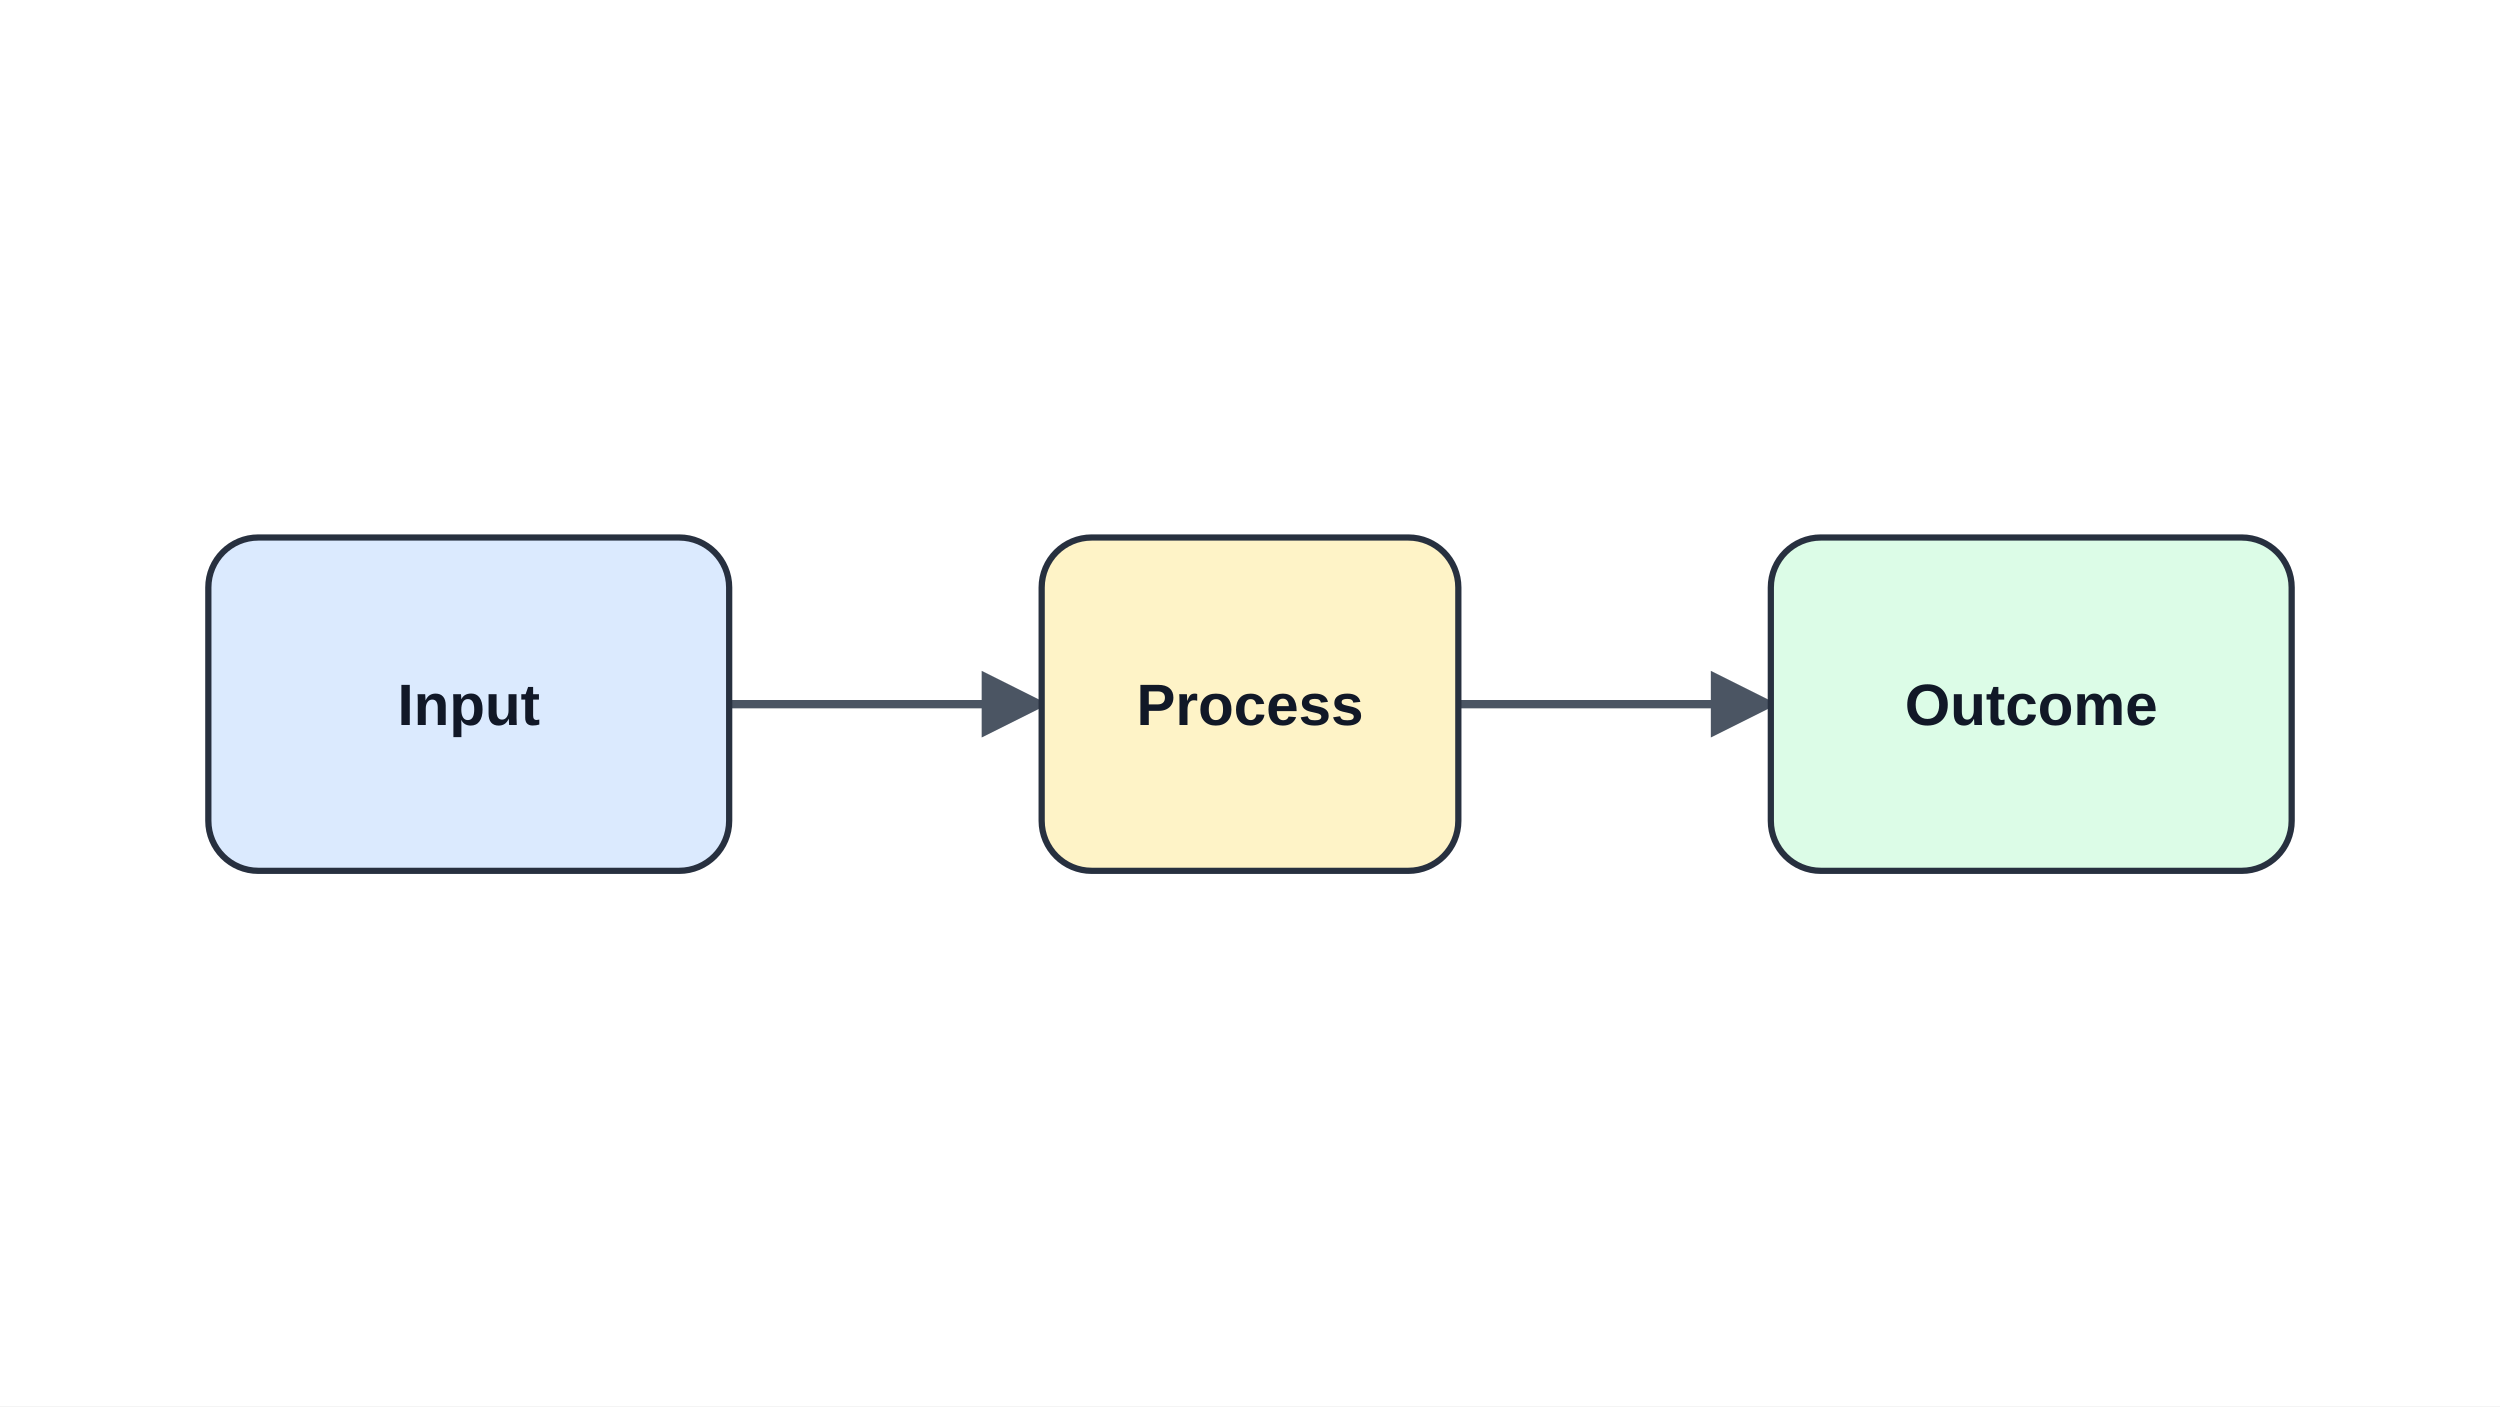
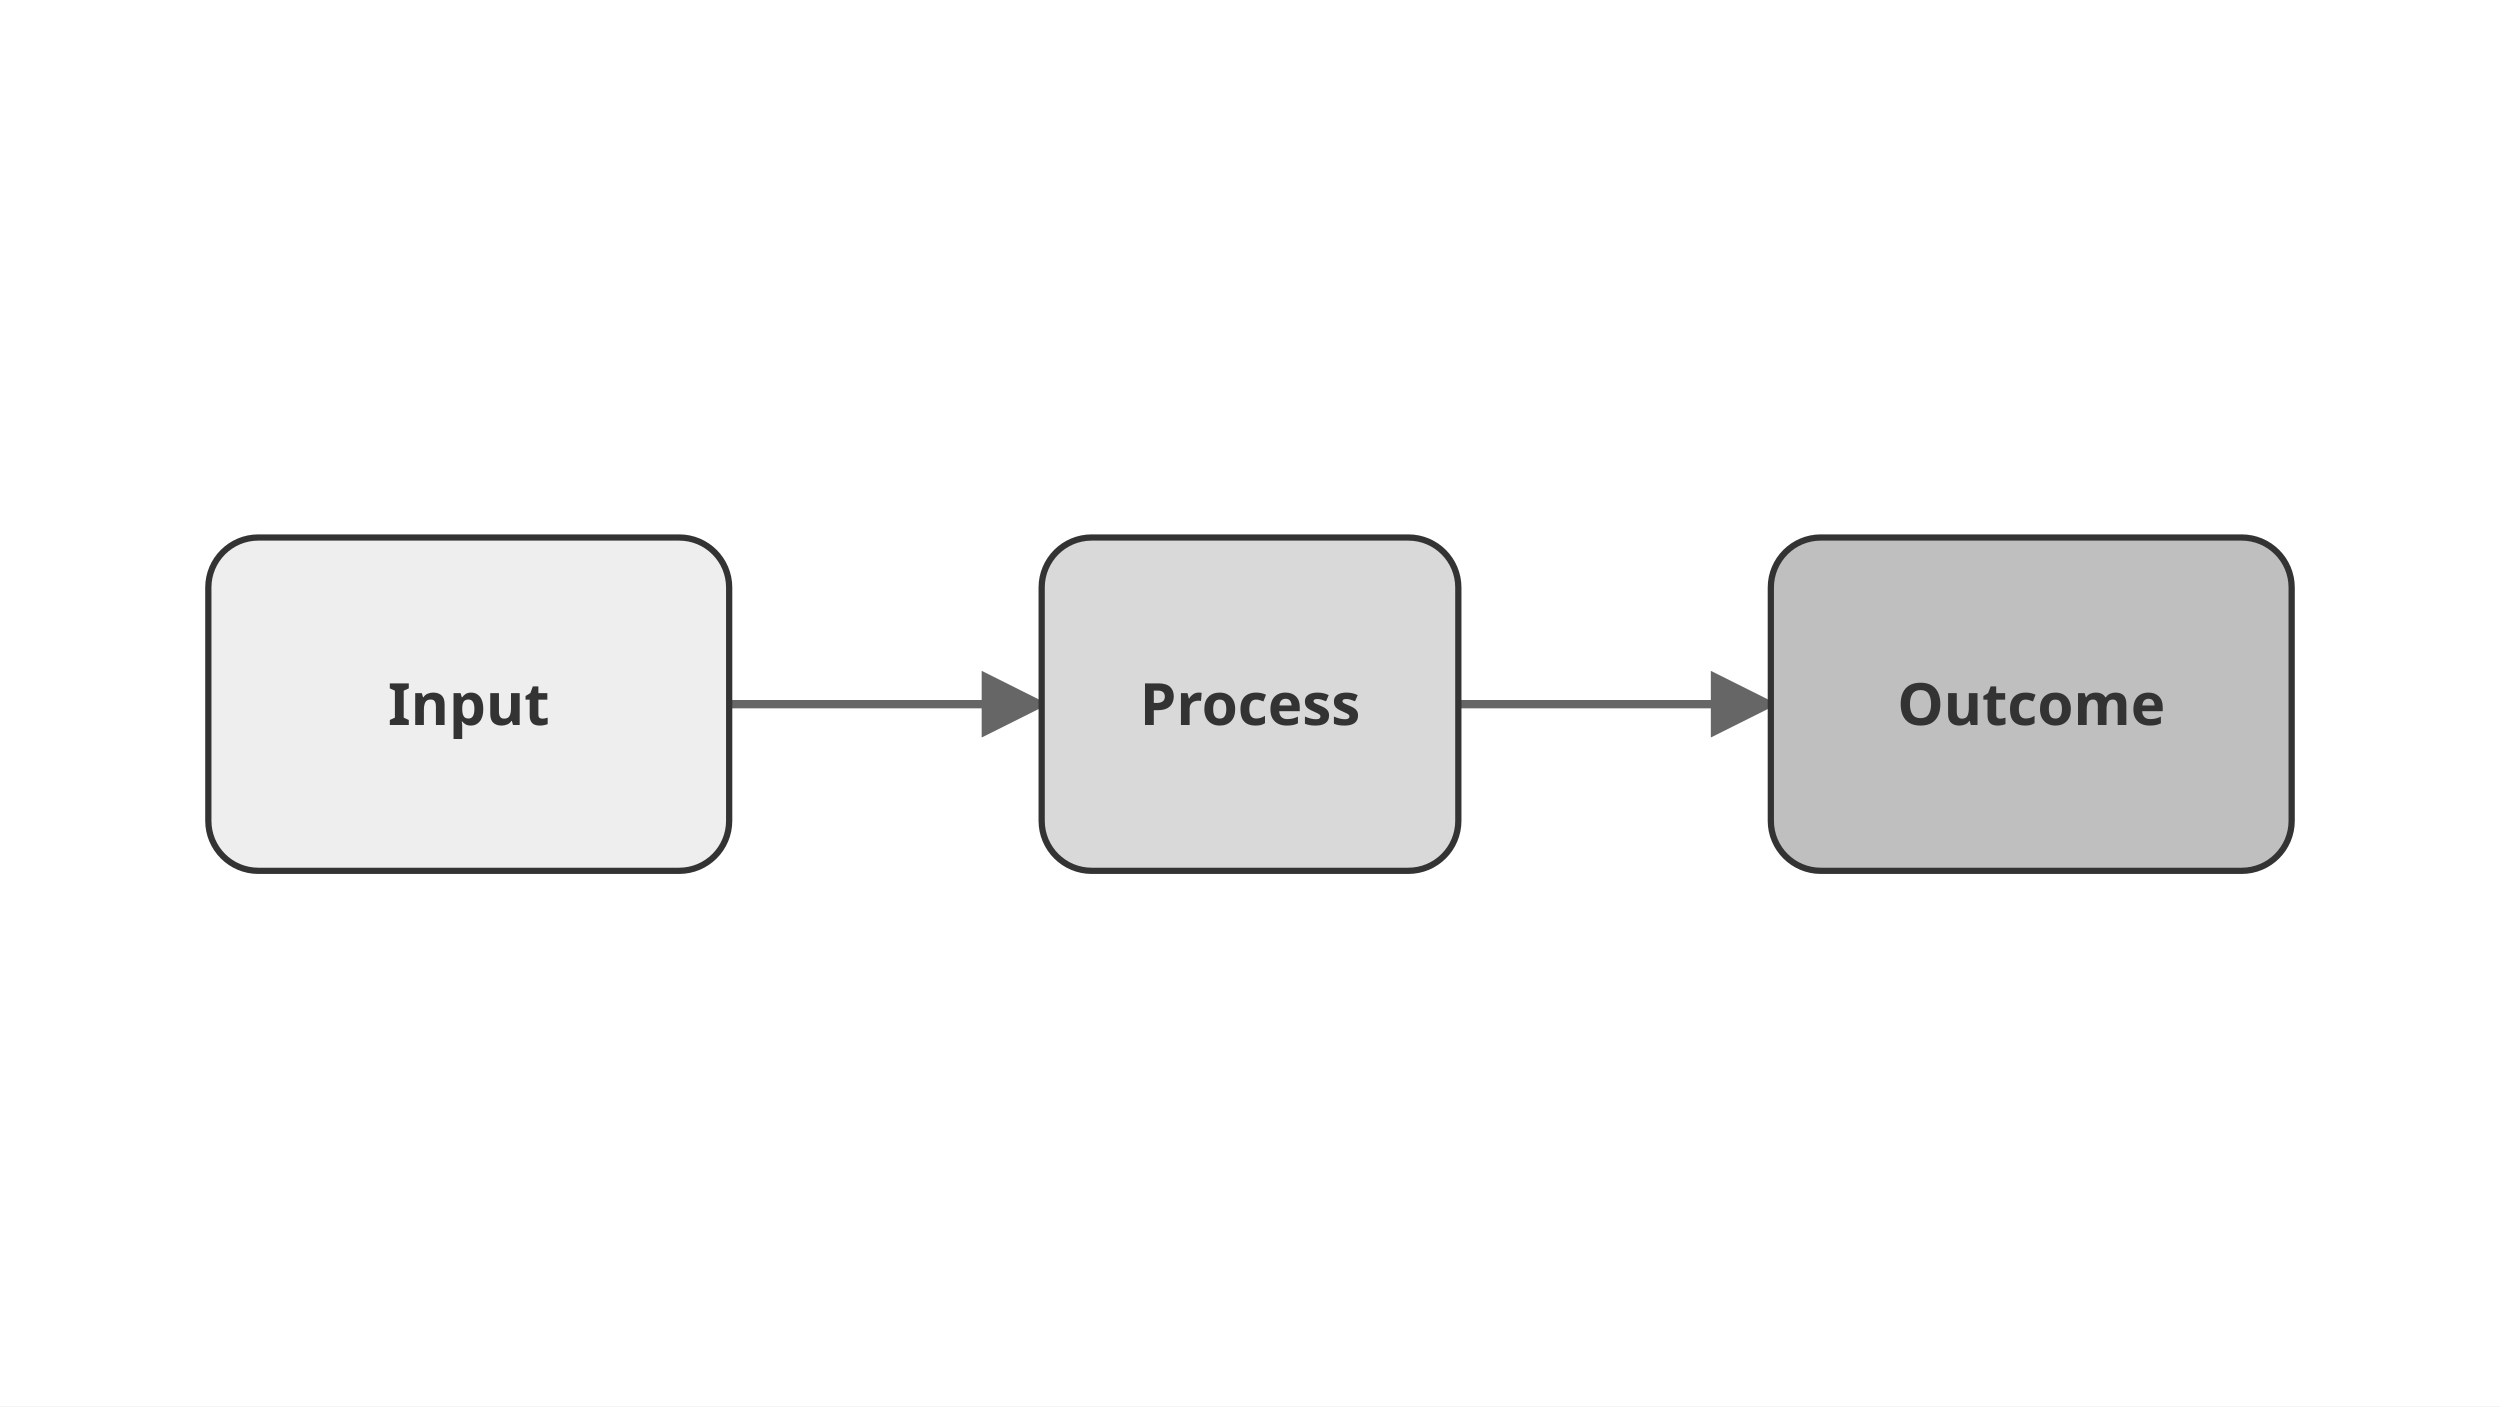
<svg xmlns="http://www.w3.org/2000/svg" viewBox="0 0 1200 675" role="img" aria-labelledby="diagram-title diagram-description">
  <style>
+     /* Token sources: design_spec.typography.labels (label font family and weight),
+        design_spec.color (paper, ink, muted, accent, tint) and
+        illustration_setup.visual_tokens.palette (role overrides: ink, paper, accent,
+        muted, neutral, process, outcome). The values below are neutral fallbacks;
+        run scripts/apply_tokens.py to write the project's tokens into this block. */
    .canvas { fill: #ffffff; }
-     .node { stroke: #27303f; stroke-width: 3; }
-     .input { fill: #dbeafe; }
-     .process { fill: #fef3c7; }
-     .outcome { fill: #dcfce7; }
-     .edge { fill: none; stroke: #4b5563; stroke-width: 4; marker-end: url(#arrowhead); }
-     .label { fill: #111827; font: 600 28px Arial, sans-serif; text-anchor: middle; }
+     .node { stroke: #333333; stroke-width: 3; }
+     .input { fill: #eeeeee; }
+     .process { fill: #d9d9d9; }
+     .outcome { fill: #bfbfbf; }
+     .edge { fill: none; stroke: #666666; stroke-width: 4; marker-end: url(#arrowhead); }
+     .arrowhead { fill: #666666; }
+     .label { fill: #333333; font-family: sans-serif; font-size: 28px; font-weight: 600; text-anchor: middle; }
  </style>
  <defs>
    <marker id="arrowhead" viewBox="0 0 10 10" refX="9" refY="5" markerWidth="8" markerHeight="8" orient="auto-start-reverse">
-       <path id="arrowhead-path" d="M 0 0 L 10 5 L 0 10 z" fill="#4b5563" />
+       <path id="arrowhead-path" class="arrowhead" d="M 0 0 L 10 5 L 0 10 z" />
    </marker>
  </defs>
  <rect id="background" class="canvas" x="0" y="0" width="1200" height="675" />
  <g id="connectors">
    <path id="edge-input-process" class="edge" d="M 350 338 H 500" />
    <path id="edge-process-outcome" class="edge" d="M 700 338 H 850" />
  </g>
  <g id="nodes">
    <g id="node-input">
      <rect class="node input" x="100" y="258" width="250" height="160" rx="24" />
      <text id="label-input" class="label" x="225" y="348">Input</text>
    </g>
    <g id="node-process">
      <rect class="node process" x="500" y="258" width="200" height="160" rx="24" />
      <text id="label-process" class="label" x="600" y="348">Process</text>
    </g>
    <g id="node-outcome">
      <rect class="node outcome" x="850" y="258" width="250" height="160" rx="24" />
      <text id="label-outcome" class="label" x="975" y="348">Outcome</text>
    </g>
  </g>
</svg>
